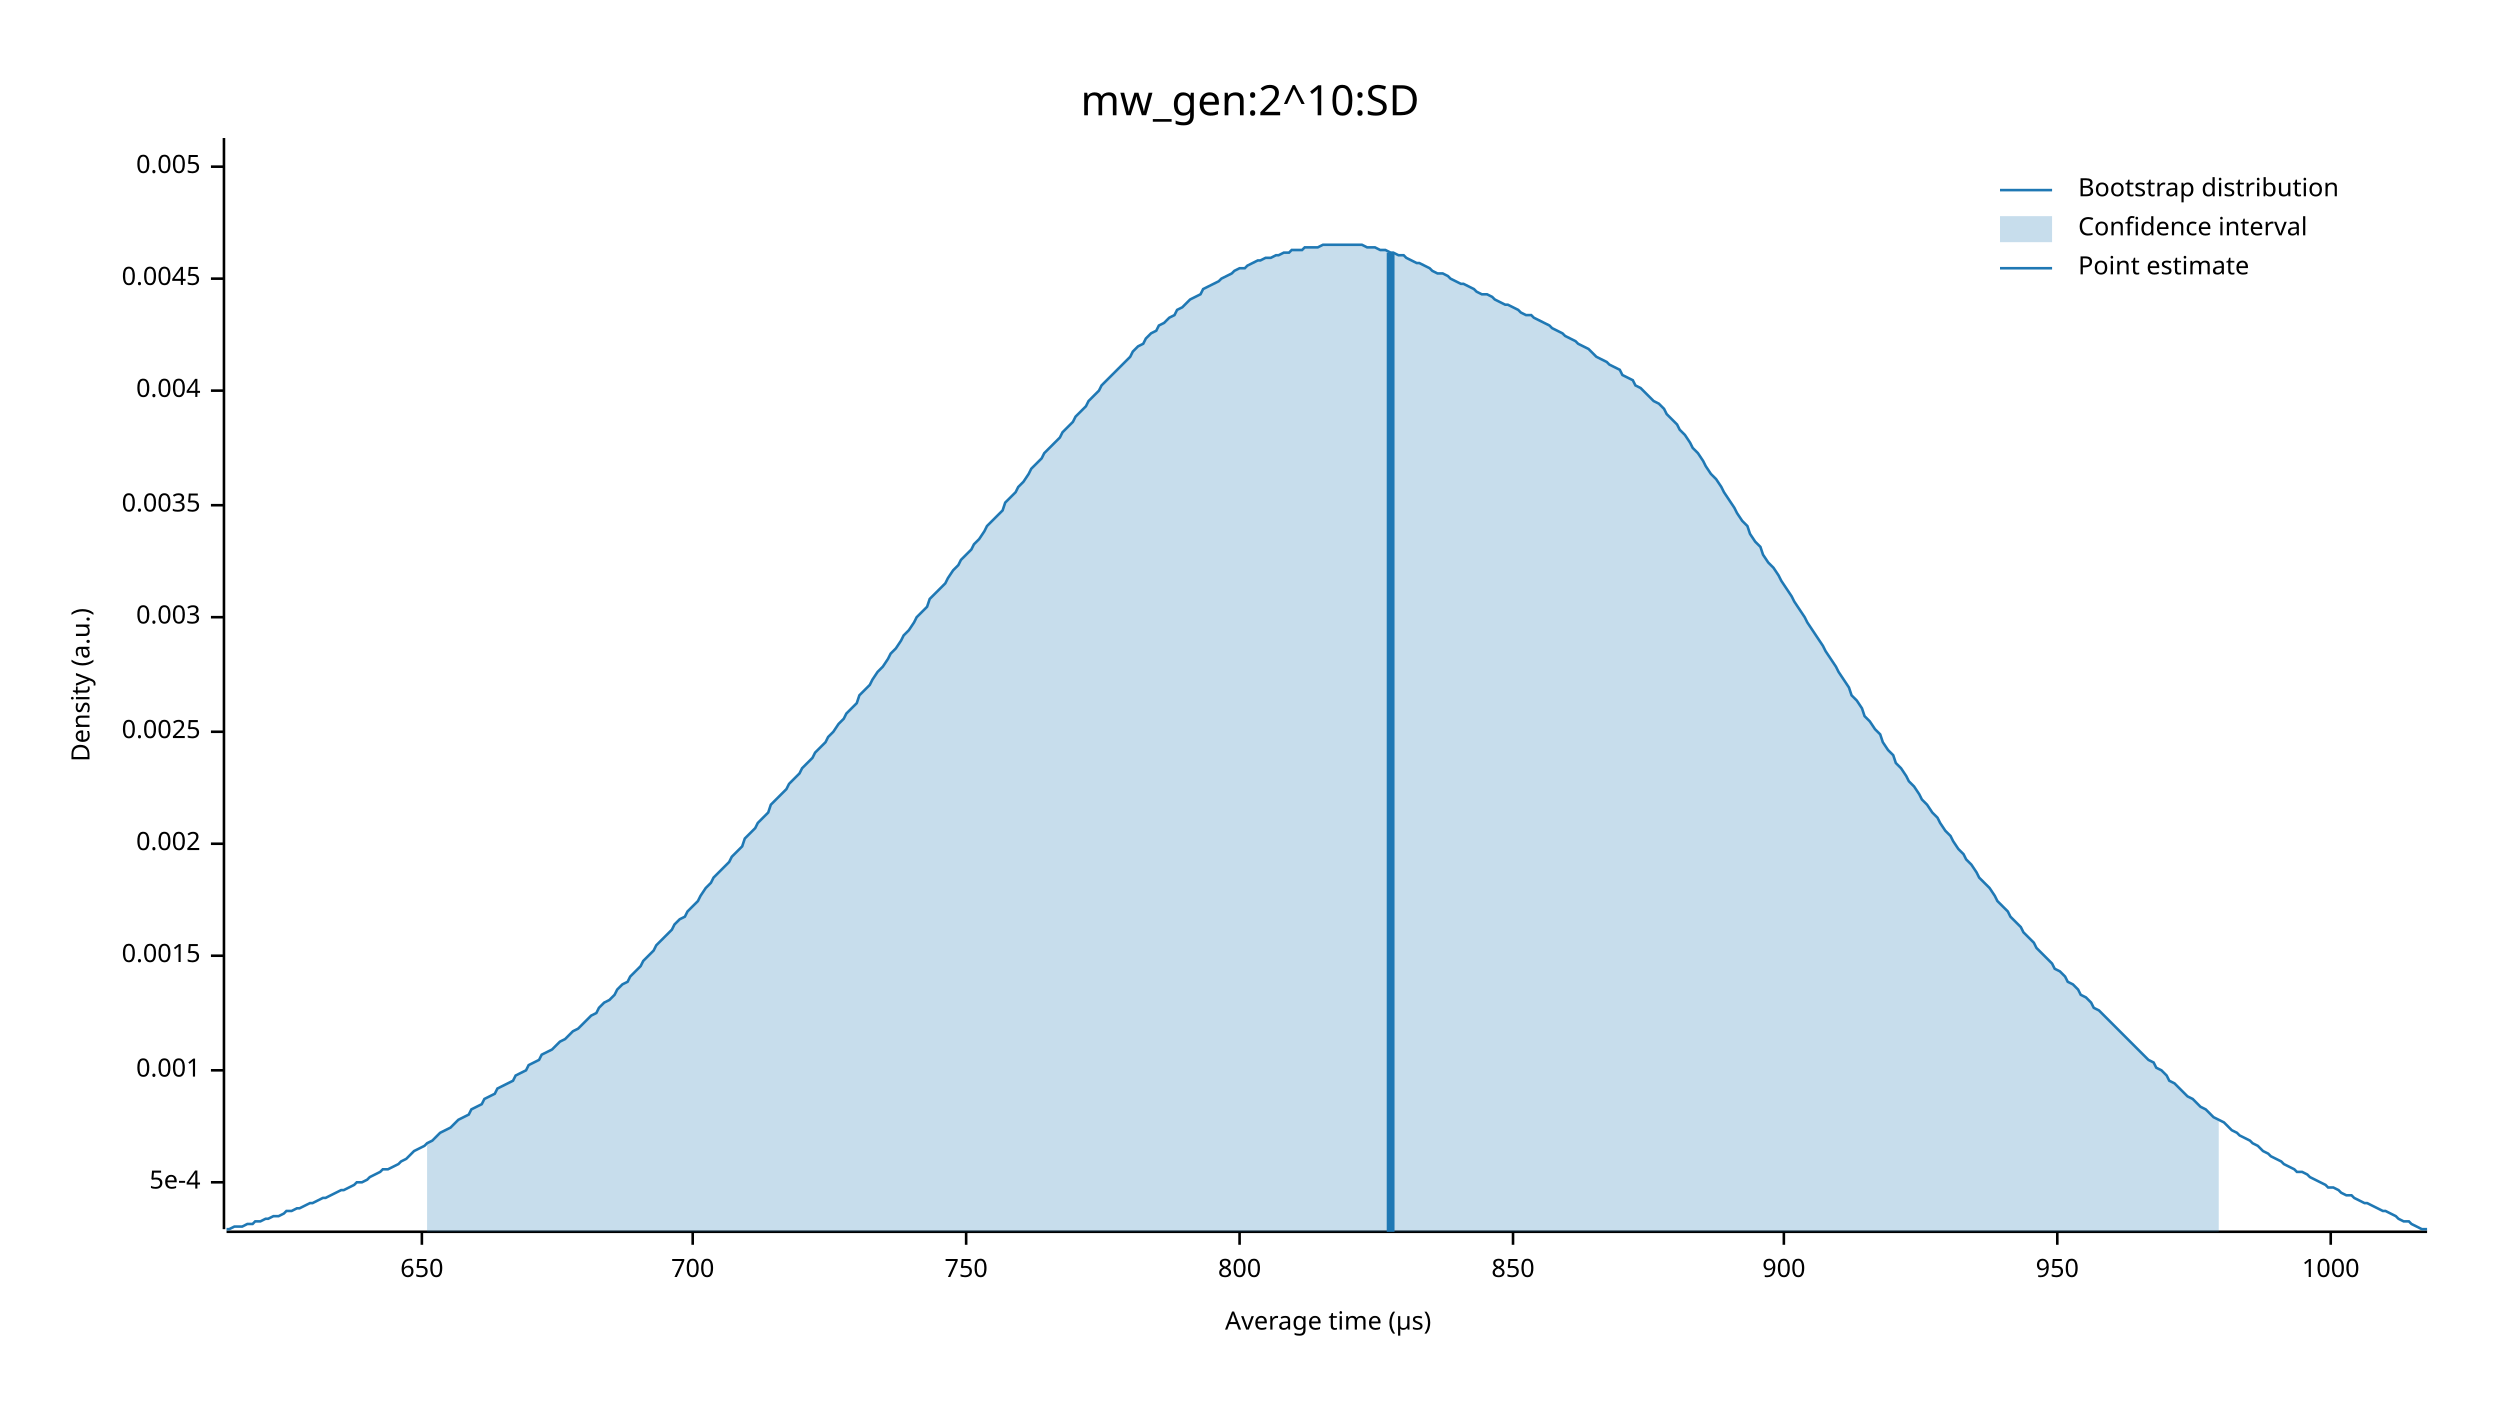
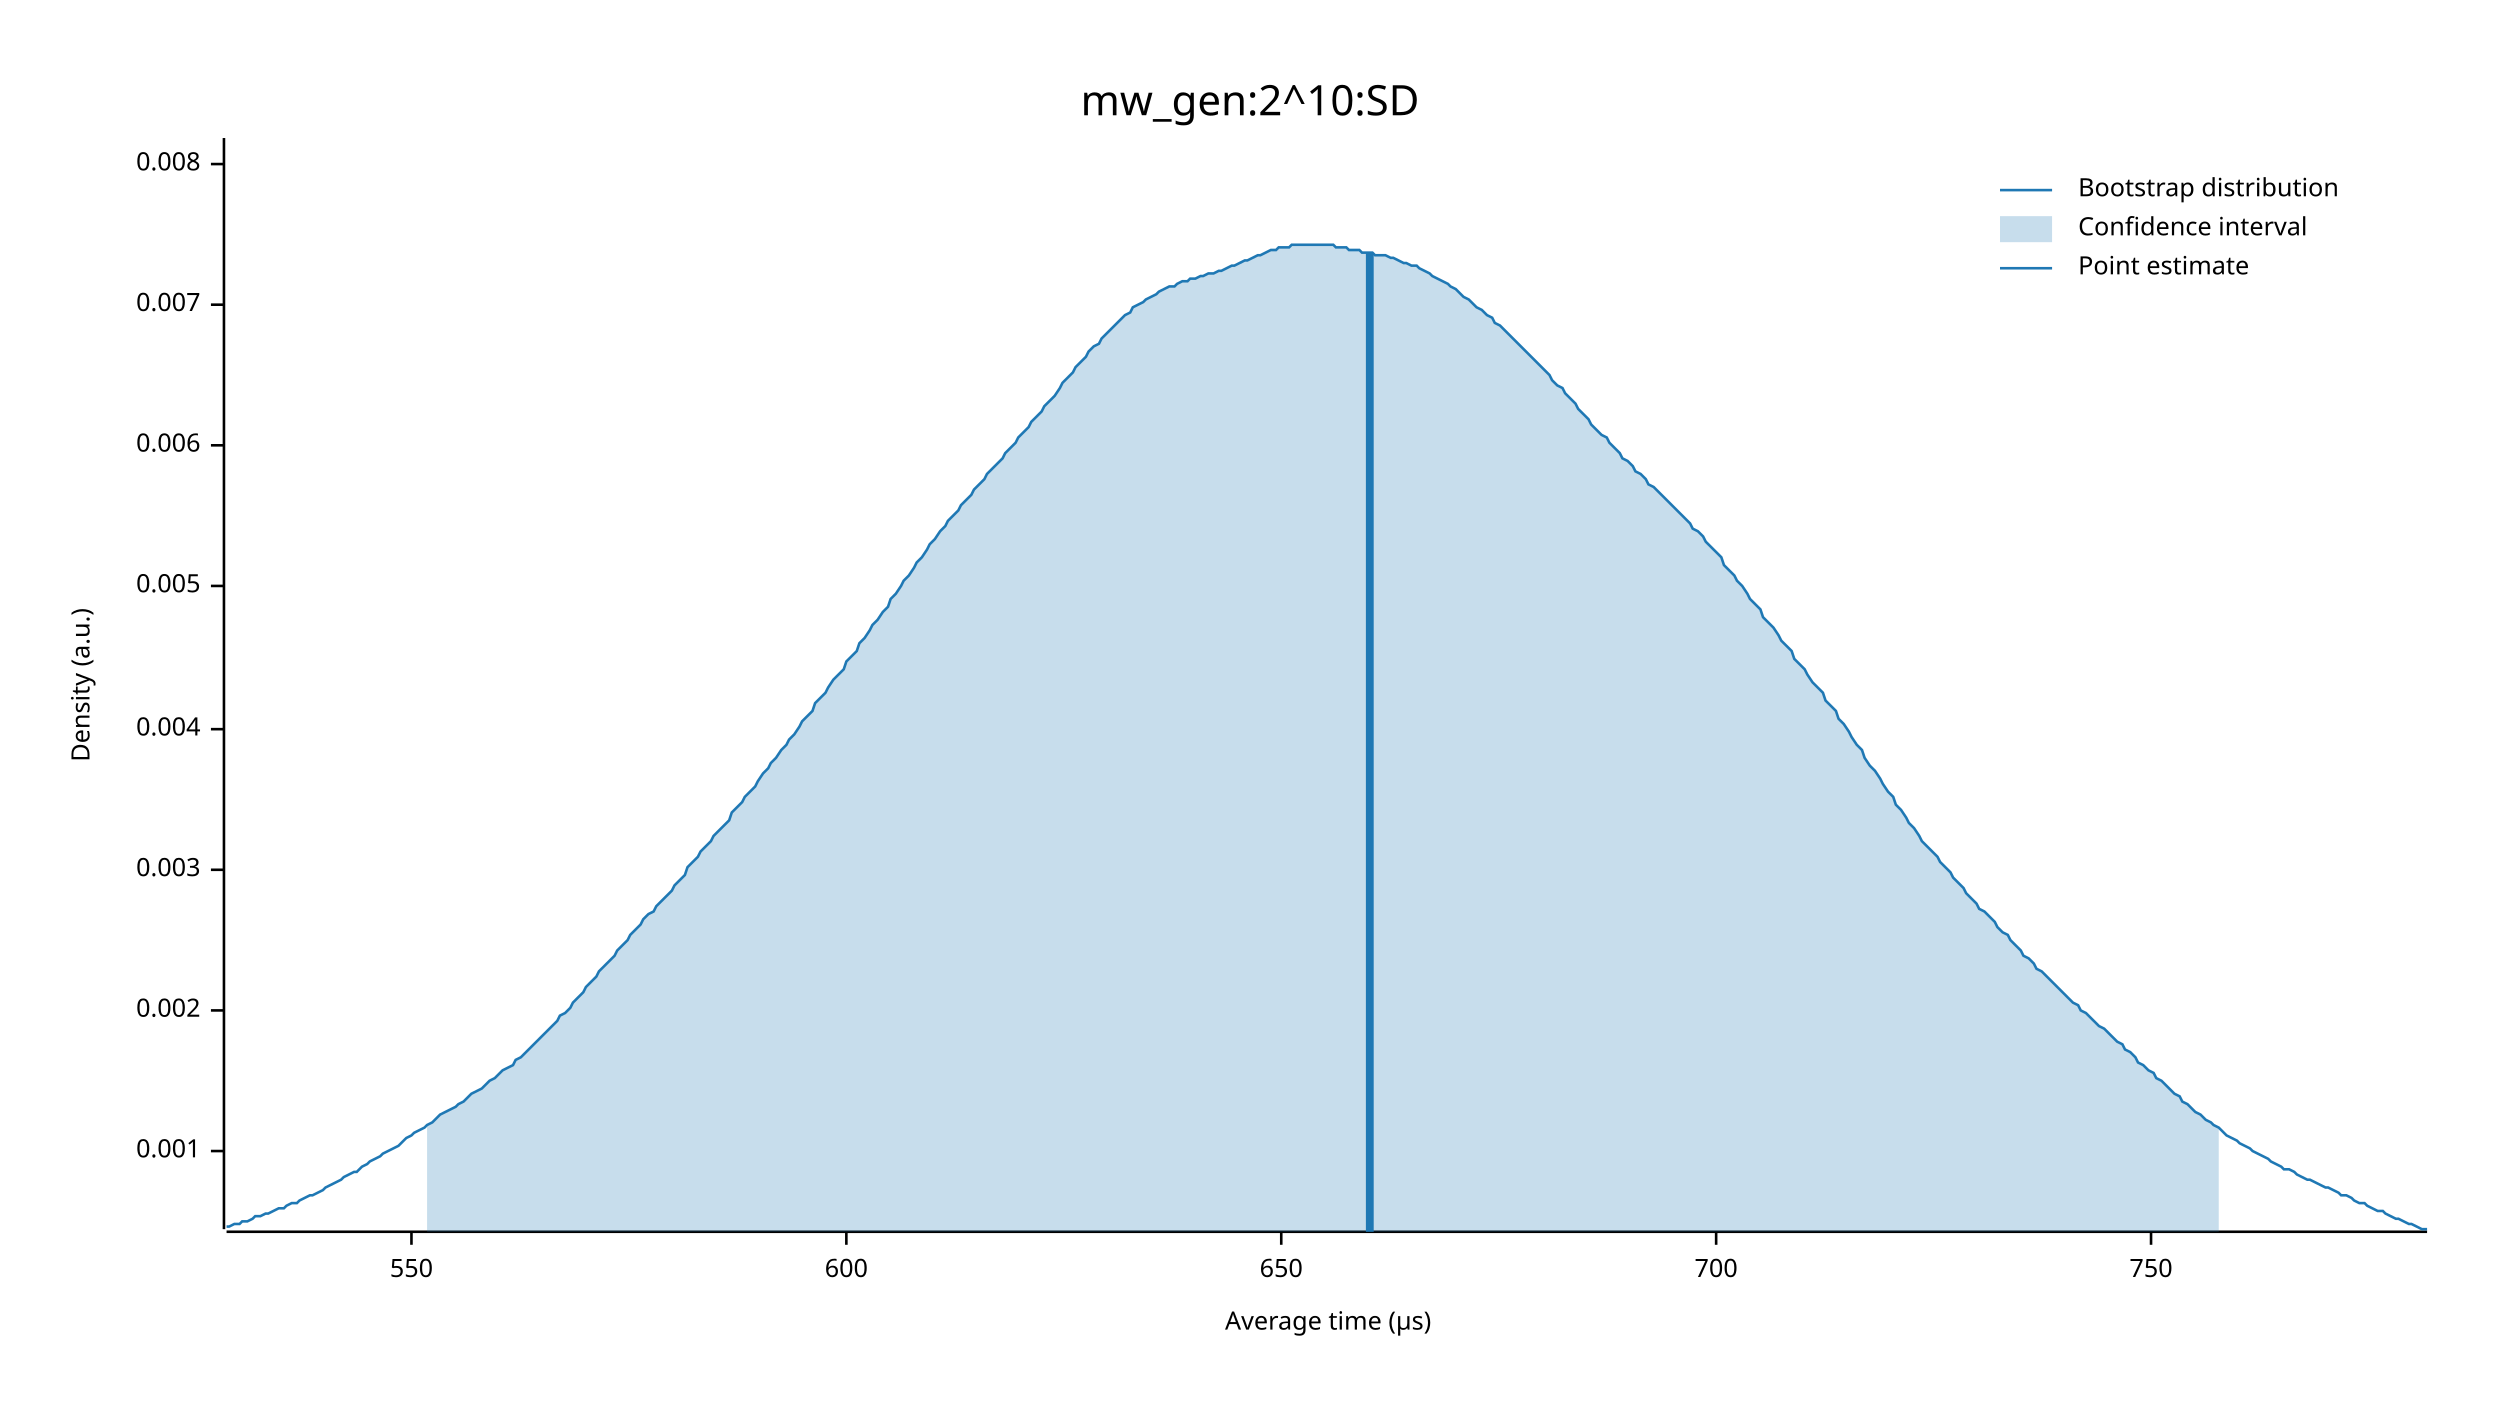
<svg xmlns="http://www.w3.org/2000/svg" width="960" height="540" viewBox="0 0 960 540">
  <text x="480" y="32" dy="0.76em" text-anchor="middle" font-family="sans-serif" font-size="16.129" opacity="1" fill="#000000">
mw_gen:2^10:SD
</text>
  <text x="27" y="263" dy="0.76em" text-anchor="middle" font-family="sans-serif" font-size="9.677" opacity="1" fill="#000000" transform="rotate(270, 27, 263)">
Density (a.u.)
</text>
  <text x="510" y="513" dy="-0.5ex" text-anchor="middle" font-family="sans-serif" font-size="9.677" opacity="1" fill="#000000">
Average time (µs)
</text>
  <polyline fill="none" opacity="1" stroke="#000000" stroke-width="1" points="86,53 86,472 " />
-   <text x="77" y="454" dy="0.5ex" text-anchor="end" font-family="sans-serif" font-size="9.677" opacity="1" fill="#000000">
- 5e-4
- </text>
-   <polyline fill="none" opacity="1" stroke="#000000" stroke-width="1" points="81,454 86,454 " />
-   <text x="77" y="411" dy="0.5ex" text-anchor="end" font-family="sans-serif" font-size="9.677" opacity="1" fill="#000000">
+   <text x="77" y="442" dy="0.5ex" text-anchor="end" font-family="sans-serif" font-size="9.677" opacity="1" fill="#000000">
0.001
</text>
-   <polyline fill="none" opacity="1" stroke="#000000" stroke-width="1" points="81,411 86,411 " />
-   <text x="77" y="367" dy="0.5ex" text-anchor="end" font-family="sans-serif" font-size="9.677" opacity="1" fill="#000000">
- 0.0015
- </text>
-   <polyline fill="none" opacity="1" stroke="#000000" stroke-width="1" points="81,367 86,367 " />
-   <text x="77" y="324" dy="0.5ex" text-anchor="end" font-family="sans-serif" font-size="9.677" opacity="1" fill="#000000">
+   <polyline fill="none" opacity="1" stroke="#000000" stroke-width="1" points="81,442 86,442 " />
+   <text x="77" y="388" dy="0.5ex" text-anchor="end" font-family="sans-serif" font-size="9.677" opacity="1" fill="#000000">
0.002
</text>
-   <polyline fill="none" opacity="1" stroke="#000000" stroke-width="1" points="81,324 86,324 " />
-   <text x="77" y="281" dy="0.5ex" text-anchor="end" font-family="sans-serif" font-size="9.677" opacity="1" fill="#000000">
- 0.0025
- </text>
-   <polyline fill="none" opacity="1" stroke="#000000" stroke-width="1" points="81,281 86,281 " />
-   <text x="77" y="237" dy="0.5ex" text-anchor="end" font-family="sans-serif" font-size="9.677" opacity="1" fill="#000000">
+   <polyline fill="none" opacity="1" stroke="#000000" stroke-width="1" points="81,388 86,388 " />
+   <text x="77" y="334" dy="0.5ex" text-anchor="end" font-family="sans-serif" font-size="9.677" opacity="1" fill="#000000">
0.003
</text>
-   <polyline fill="none" opacity="1" stroke="#000000" stroke-width="1" points="81,237 86,237 " />
-   <text x="77" y="194" dy="0.5ex" text-anchor="end" font-family="sans-serif" font-size="9.677" opacity="1" fill="#000000">
- 0.0035
- </text>
-   <polyline fill="none" opacity="1" stroke="#000000" stroke-width="1" points="81,194 86,194 " />
-   <text x="77" y="150" dy="0.5ex" text-anchor="end" font-family="sans-serif" font-size="9.677" opacity="1" fill="#000000">
+   <polyline fill="none" opacity="1" stroke="#000000" stroke-width="1" points="81,334 86,334 " />
+   <text x="77" y="280" dy="0.5ex" text-anchor="end" font-family="sans-serif" font-size="9.677" opacity="1" fill="#000000">
0.004
</text>
-   <polyline fill="none" opacity="1" stroke="#000000" stroke-width="1" points="81,150 86,150 " />
-   <text x="77" y="107" dy="0.5ex" text-anchor="end" font-family="sans-serif" font-size="9.677" opacity="1" fill="#000000">
- 0.0045
- </text>
-   <polyline fill="none" opacity="1" stroke="#000000" stroke-width="1" points="81,107 86,107 " />
-   <text x="77" y="64" dy="0.5ex" text-anchor="end" font-family="sans-serif" font-size="9.677" opacity="1" fill="#000000">
+   <polyline fill="none" opacity="1" stroke="#000000" stroke-width="1" points="81,280 86,280 " />
+   <text x="77" y="225" dy="0.5ex" text-anchor="end" font-family="sans-serif" font-size="9.677" opacity="1" fill="#000000">
0.005
</text>
-   <polyline fill="none" opacity="1" stroke="#000000" stroke-width="1" points="81,64 86,64 " />
+   <polyline fill="none" opacity="1" stroke="#000000" stroke-width="1" points="81,225 86,225 " />
+   <text x="77" y="171" dy="0.5ex" text-anchor="end" font-family="sans-serif" font-size="9.677" opacity="1" fill="#000000">
+ 0.006
+ </text>
+   <polyline fill="none" opacity="1" stroke="#000000" stroke-width="1" points="81,171 86,171 " />
+   <text x="77" y="117" dy="0.5ex" text-anchor="end" font-family="sans-serif" font-size="9.677" opacity="1" fill="#000000">
+ 0.007
+ </text>
+   <polyline fill="none" opacity="1" stroke="#000000" stroke-width="1" points="81,117 86,117 " />
+   <text x="77" y="63" dy="0.5ex" text-anchor="end" font-family="sans-serif" font-size="9.677" opacity="1" fill="#000000">
+ 0.008
+ </text>
+   <polyline fill="none" opacity="1" stroke="#000000" stroke-width="1" points="81,63 86,63 " />
  <polyline fill="none" opacity="1" stroke="#000000" stroke-width="1" points="87,473 932,473 " />
-   <text x="162" y="483" dy="0.76em" text-anchor="middle" font-family="sans-serif" font-size="9.677" opacity="1" fill="#000000">
+   <text x="158" y="483" dy="0.76em" text-anchor="middle" font-family="sans-serif" font-size="9.677" opacity="1" fill="#000000">
+ 550
+ </text>
+   <polyline fill="none" opacity="1" stroke="#000000" stroke-width="1" points="158,473 158,478 " />
+   <text x="325" y="483" dy="0.76em" text-anchor="middle" font-family="sans-serif" font-size="9.677" opacity="1" fill="#000000">
+ 600
+ </text>
+   <polyline fill="none" opacity="1" stroke="#000000" stroke-width="1" points="325,473 325,478 " />
+   <text x="492" y="483" dy="0.76em" text-anchor="middle" font-family="sans-serif" font-size="9.677" opacity="1" fill="#000000">
650
</text>
-   <polyline fill="none" opacity="1" stroke="#000000" stroke-width="1" points="162,473 162,478 " />
-   <text x="266" y="483" dy="0.76em" text-anchor="middle" font-family="sans-serif" font-size="9.677" opacity="1" fill="#000000">
+   <polyline fill="none" opacity="1" stroke="#000000" stroke-width="1" points="492,473 492,478 " />
+   <text x="659" y="483" dy="0.76em" text-anchor="middle" font-family="sans-serif" font-size="9.677" opacity="1" fill="#000000">
700
</text>
-   <polyline fill="none" opacity="1" stroke="#000000" stroke-width="1" points="266,473 266,478 " />
-   <text x="371" y="483" dy="0.76em" text-anchor="middle" font-family="sans-serif" font-size="9.677" opacity="1" fill="#000000">
+   <polyline fill="none" opacity="1" stroke="#000000" stroke-width="1" points="659,473 659,478 " />
+   <text x="826" y="483" dy="0.76em" text-anchor="middle" font-family="sans-serif" font-size="9.677" opacity="1" fill="#000000">
750
</text>
-   <polyline fill="none" opacity="1" stroke="#000000" stroke-width="1" points="371,473 371,478 " />
-   <text x="476" y="483" dy="0.76em" text-anchor="middle" font-family="sans-serif" font-size="9.677" opacity="1" fill="#000000">
- 800
- </text>
-   <polyline fill="none" opacity="1" stroke="#000000" stroke-width="1" points="476,473 476,478 " />
-   <text x="581" y="483" dy="0.76em" text-anchor="middle" font-family="sans-serif" font-size="9.677" opacity="1" fill="#000000">
- 850
- </text>
-   <polyline fill="none" opacity="1" stroke="#000000" stroke-width="1" points="581,473 581,478 " />
-   <text x="685" y="483" dy="0.76em" text-anchor="middle" font-family="sans-serif" font-size="9.677" opacity="1" fill="#000000">
- 900
- </text>
-   <polyline fill="none" opacity="1" stroke="#000000" stroke-width="1" points="685,473 685,478 " />
-   <text x="790" y="483" dy="0.76em" text-anchor="middle" font-family="sans-serif" font-size="9.677" opacity="1" fill="#000000">
- 950
- </text>
-   <polyline fill="none" opacity="1" stroke="#000000" stroke-width="1" points="790,473 790,478 " />
-   <text x="895" y="483" dy="0.76em" text-anchor="middle" font-family="sans-serif" font-size="9.677" opacity="1" fill="#000000">
- 1000
- </text>
-   <polyline fill="none" opacity="1" stroke="#000000" stroke-width="1" points="895,473 895,478 " />
-   <polyline fill="none" opacity="1" stroke="#1F78B4" stroke-width="1" points="87,472 88,472 90,471 92,471 93,471 95,470 97,470 98,469 100,469 102,468 103,468 105,467 107,467 109,466 110,465 112,465 114,464 115,464 117,463 119,462 120,462 122,461 124,460 125,460 127,459 129,458 131,457 132,457 134,456 136,455 137,454 139,454 141,453 142,452 144,451 146,450 147,449 149,449 151,448 153,447 154,446 156,445 158,443 159,442 161,441 163,440 164,439 166,438 168,436 169,435 171,434 173,433 175,431 176,430 178,429 180,428 181,426 183,425 185,424 186,422 188,421 190,420 191,418 193,417 195,416 197,415 198,413 200,412 202,411 203,409 205,408 207,407 208,405 210,404 212,403 214,401 215,400 217,399 219,397 220,396 222,395 224,393 225,392 227,390 229,389 230,387 232,385 234,384 236,382 237,380 239,378 241,377 242,375 244,373 246,371 247,369 249,367 251,365 252,363 254,361 256,359 258,357 259,355 261,353 263,352 264,350 266,348 268,346 269,344 271,341 273,339 274,337 276,335 278,333 280,331 281,329 283,327 285,325 286,322 288,320 290,318 291,316 293,314 295,312 296,309 298,307 300,305 302,303 303,301 305,299 307,297 308,295 310,293 312,291 313,289 315,287 317,285 318,283 320,281 322,278 324,276 325,274 327,272 329,270 330,267 332,265 334,263 335,261 337,258 339,256 341,253 342,251 344,249 346,246 347,244 349,242 351,239 352,237 354,235 356,233 357,230 359,228 361,226 363,224 364,222 366,219 368,217 369,215 371,213 373,211 374,209 376,207 378,204 379,202 381,200 383,198 385,196 386,193 388,191 390,189 391,187 393,185 395,182 396,180 398,178 400,176 401,174 403,172 405,170 407,168 408,166 410,164 412,162 413,160 415,158 417,156 418,154 420,152 422,150 423,148 425,146 427,144 429,142 430,141 432,139 434,137 435,135 437,133 439,132 440,130 442,128 444,127 445,125 447,124 449,122 451,121 452,119 454,118 456,116 457,115 459,114 461,113 462,111 464,110 466,109 468,108 469,107 471,106 473,105 474,104 476,103 478,103 479,102 481,101 483,100 484,100 486,99 488,99 490,98 491,98 493,97 495,97 496,96 498,96 500,96 501,95 503,95 505,95 506,95 508,94 510,94 512,94 513,94 515,94 517,94 518,94 520,94 522,94 523,94 525,95 527,95 528,95 530,96 532,96 534,97 535,97 537,98 539,98 540,99 542,100 544,101 545,101 547,102 549,103 550,104 552,105 554,105 556,106 557,107 559,108 561,109 562,109 564,110 566,111 567,112 569,113 571,113 573,114 574,115 576,116 578,117 579,117 581,118 583,119 584,120 586,121 588,121 589,122 591,123 593,124 595,125 596,126 598,127 600,128 601,129 603,130 605,131 606,132 608,133 610,134 611,135 613,137 615,138 617,139 618,140 620,141 622,142 623,144 625,145 627,146 628,148 630,149 632,151 633,152 635,154 637,155 639,157 640,159 642,161 644,163 645,165 647,167 649,170 650,172 652,174 654,177 655,179 657,182 659,184 661,187 662,189 664,192 666,195 667,197 669,200 671,202 672,205 674,208 676,210 677,213 679,216 681,218 683,221 684,223 686,226 688,229 689,231 691,234 693,237 694,239 696,242 698,245 700,248 701,250 703,253 705,256 706,258 708,261 710,264 711,267 713,269 715,272 716,275 718,277 720,280 722,282 723,285 725,288 727,290 728,293 730,295 732,298 733,300 735,302 737,305 738,307 740,309 742,312 744,314 745,316 747,319 749,321 750,323 752,326 754,328 755,330 757,332 759,335 760,337 762,339 764,341 766,344 767,346 769,348 771,350 772,352 774,354 776,356 777,358 779,360 781,362 782,364 784,366 786,368 788,370 789,372 791,373 793,375 794,377 796,378 798,380 799,382 801,383 803,385 804,387 806,388 808,390 810,392 811,393 813,395 815,397 816,398 818,400 820,402 821,403 823,405 825,407 827,408 828,410 830,411 832,413 833,415 835,416 837,418 838,419 840,421 842,422 843,423 845,425 847,426 849,428 850,429 852,430 854,431 855,432 857,434 859,435 860,436 862,437 864,438 865,439 867,440 869,442 871,443 872,444 874,445 876,446 877,447 879,448 881,449 882,450 884,450 886,451 887,452 889,453 891,454 893,455 894,456 896,456 898,457 899,458 901,459 903,459 904,460 906,461 908,462 909,462 911,463 913,464 915,465 916,465 918,466 920,467 921,468 923,469 925,469 926,470 928,471 930,472 932,472 " />
-   <polygon opacity="0.25" fill="#1F78B4" points="164,439 166,438 168,436 169,435 171,434 173,433 175,431 176,430 178,429 180,428 181,426 183,425 185,424 186,422 188,421 190,420 191,418 193,417 195,416 197,415 198,413 200,412 202,411 203,409 205,408 207,407 208,405 210,404 212,403 214,401 215,400 217,399 219,397 220,396 222,395 224,393 225,392 227,390 229,389 230,387 232,385 234,384 236,382 237,380 239,378 241,377 242,375 244,373 246,371 247,369 249,367 251,365 252,363 254,361 256,359 258,357 259,355 261,353 263,352 264,350 266,348 268,346 269,344 271,341 273,339 274,337 276,335 278,333 280,331 281,329 283,327 285,325 286,322 288,320 290,318 291,316 293,314 295,312 296,309 298,307 300,305 302,303 303,301 305,299 307,297 308,295 310,293 312,291 313,289 315,287 317,285 318,283 320,281 322,278 324,276 325,274 327,272 329,270 330,267 332,265 334,263 335,261 337,258 339,256 341,253 342,251 344,249 346,246 347,244 349,242 351,239 352,237 354,235 356,233 357,230 359,228 361,226 363,224 364,222 366,219 368,217 369,215 371,213 373,211 374,209 376,207 378,204 379,202 381,200 383,198 385,196 386,193 388,191 390,189 391,187 393,185 395,182 396,180 398,178 400,176 401,174 403,172 405,170 407,168 408,166 410,164 412,162 413,160 415,158 417,156 418,154 420,152 422,150 423,148 425,146 427,144 429,142 430,141 432,139 434,137 435,135 437,133 439,132 440,130 442,128 444,127 445,125 447,124 449,122 451,121 452,119 454,118 456,116 457,115 459,114 461,113 462,111 464,110 466,109 468,108 469,107 471,106 473,105 474,104 476,103 478,103 479,102 481,101 483,100 484,100 486,99 488,99 490,98 491,98 493,97 495,97 496,96 498,96 500,96 501,95 503,95 505,95 506,95 508,94 510,94 512,94 513,94 515,94 517,94 518,94 520,94 522,94 523,94 525,95 527,95 528,95 530,96 532,96 534,97 535,97 537,98 539,98 540,99 542,100 544,101 545,101 547,102 549,103 550,104 552,105 554,105 556,106 557,107 559,108 561,109 562,109 564,110 566,111 567,112 569,113 571,113 573,114 574,115 576,116 578,117 579,117 581,118 583,119 584,120 586,121 588,121 589,122 591,123 593,124 595,125 596,126 598,127 600,128 601,129 603,130 605,131 606,132 608,133 610,134 611,135 613,137 615,138 617,139 618,140 620,141 622,142 623,144 625,145 627,146 628,148 630,149 632,151 633,152 635,154 637,155 639,157 640,159 642,161 644,163 645,165 647,167 649,170 650,172 652,174 654,177 655,179 657,182 659,184 661,187 662,189 664,192 666,195 667,197 669,200 671,202 672,205 674,208 676,210 677,213 679,216 681,218 683,221 684,223 686,226 688,229 689,231 691,234 693,237 694,239 696,242 698,245 700,248 701,250 703,253 705,256 706,258 708,261 710,264 711,267 713,269 715,272 716,275 718,277 720,280 722,282 723,285 725,288 727,290 728,293 730,295 732,298 733,300 735,302 737,305 738,307 740,309 742,312 744,314 745,316 747,319 749,321 750,323 752,326 754,328 755,330 757,332 759,335 760,337 762,339 764,341 766,344 767,346 769,348 771,350 772,352 774,354 776,356 777,358 779,360 781,362 782,364 784,366 786,368 788,370 789,372 791,373 793,375 794,377 796,378 798,380 799,382 801,383 803,385 804,387 806,388 808,390 810,392 811,393 813,395 815,397 816,398 818,400 820,402 821,403 823,405 825,407 827,408 828,410 830,411 832,413 833,415 835,416 837,418 838,419 840,421 842,422 843,423 845,425 847,426 849,428 850,429 852,430 852,473 164,473 " />
-   <polyline fill="none" opacity="1" stroke="#1F78B4" stroke-width="3" points="534,473 534,97 " />
+   <polyline fill="none" opacity="1" stroke="#000000" stroke-width="1" points="826,473 826,478 " />
+   <polyline fill="none" opacity="1" stroke="#1F78B4" stroke-width="1" points="87,471 88,471 90,470 92,470 93,469 95,469 97,468 98,467 100,467 102,466 103,466 105,465 107,464 109,464 110,463 112,462 114,462 115,461 117,460 119,459 120,459 122,458 124,457 125,456 127,455 129,454 131,453 132,452 134,451 136,450 137,450 139,448 141,447 142,446 144,445 146,444 147,443 149,442 151,441 153,440 154,439 156,437 158,436 159,435 161,434 163,433 164,432 166,431 168,429 169,428 171,427 173,426 175,425 176,424 178,423 180,421 181,420 183,419 185,418 186,417 188,415 190,414 191,413 193,411 195,410 197,409 198,407 200,406 202,404 203,403 205,401 207,399 208,398 210,396 212,394 214,392 215,390 217,389 219,387 220,385 222,383 224,381 225,379 227,377 229,375 230,373 232,371 234,369 236,367 237,365 239,363 241,361 242,359 244,357 246,355 247,353 249,351 251,350 252,348 254,346 256,344 258,342 259,340 261,338 263,336 264,333 266,331 268,329 269,327 271,325 273,323 274,321 276,319 278,317 280,315 281,312 283,310 285,308 286,306 288,304 290,302 291,300 293,297 295,295 296,293 298,291 300,288 302,286 303,284 305,282 307,279 308,277 310,275 312,273 313,270 315,268 317,266 318,264 320,261 322,259 324,257 325,254 327,252 329,250 330,247 332,245 334,242 335,240 337,238 339,235 341,233 342,230 344,228 346,225 347,223 349,221 351,218 352,216 354,214 356,211 357,209 359,207 361,204 363,202 364,200 366,198 368,196 369,194 371,192 373,190 374,188 376,186 378,184 379,182 381,180 383,178 385,176 386,174 388,172 390,170 391,168 393,166 395,164 396,162 398,160 400,158 401,156 403,154 405,152 407,149 408,147 410,145 412,143 413,141 415,139 417,137 418,135 420,133 422,132 423,130 425,128 427,126 429,124 430,123 432,121 434,120 435,118 437,117 439,116 440,115 442,114 444,113 445,112 447,111 449,110 451,110 452,109 454,108 456,108 457,107 459,107 461,106 462,106 464,105 466,105 468,104 469,104 471,103 473,102 474,102 476,101 478,100 479,100 481,99 483,98 484,98 486,97 488,96 490,96 491,95 493,95 495,95 496,94 498,94 500,94 501,94 503,94 505,94 506,94 508,94 510,94 512,94 513,95 515,95 517,95 518,96 520,96 522,96 523,97 525,97 527,97 528,98 530,98 532,98 534,99 535,99 537,100 539,101 540,101 542,102 544,102 545,103 547,104 549,105 550,106 552,107 554,108 556,109 557,110 559,111 561,113 562,114 564,115 566,117 567,118 569,119 571,121 573,122 574,124 576,125 578,127 579,128 581,130 583,132 584,133 586,135 588,137 589,138 591,140 593,142 595,144 596,146 598,148 600,149 601,151 603,153 605,155 606,157 608,159 610,161 611,163 613,165 615,167 617,168 618,170 620,172 622,174 623,176 625,177 627,179 628,181 630,182 632,184 633,186 635,187 637,189 639,191 640,192 642,194 644,196 645,197 647,199 649,201 650,203 652,204 654,206 655,208 657,210 659,212 661,214 662,217 664,219 666,221 667,223 669,225 671,228 672,230 674,232 676,234 677,237 679,239 681,241 683,244 684,246 686,248 688,250 689,253 691,255 693,257 694,259 696,262 698,264 700,266 701,269 703,271 705,273 706,276 708,278 710,281 711,283 713,286 715,288 716,291 718,294 720,296 722,299 723,301 725,304 727,306 728,309 730,311 732,314 733,316 735,318 737,321 738,323 740,325 742,327 744,329 745,331 747,333 749,335 750,337 752,339 754,341 755,343 757,345 759,347 760,349 762,350 764,352 766,354 767,356 769,358 771,359 772,361 774,363 776,365 777,367 779,368 781,370 782,372 784,373 786,375 788,377 789,378 791,380 793,382 794,383 796,385 798,386 799,388 801,389 803,391 804,392 806,394 808,395 810,397 811,398 813,400 815,401 816,403 818,404 820,406 821,408 823,409 825,411 827,412 828,414 830,415 832,417 833,418 835,420 837,421 838,423 840,424 842,426 843,427 845,428 847,430 849,431 850,432 852,433 854,435 855,436 857,437 859,438 860,439 862,440 864,441 865,442 867,443 869,444 871,445 872,446 874,447 876,448 877,449 879,449 881,450 882,451 884,452 886,453 887,453 889,454 891,455 893,456 894,456 896,457 898,458 899,459 901,459 903,460 904,461 906,462 908,462 909,463 911,464 913,465 915,465 916,466 918,467 920,468 921,468 923,469 925,470 926,470 928,471 930,472 932,472 " />
+   <polygon opacity="0.25" fill="#1F78B4" points="164,432 166,431 168,429 169,428 171,427 173,426 175,425 176,424 178,423 180,421 181,420 183,419 185,418 186,417 188,415 190,414 191,413 193,411 195,410 197,409 198,407 200,406 202,404 203,403 205,401 207,399 208,398 210,396 212,394 214,392 215,390 217,389 219,387 220,385 222,383 224,381 225,379 227,377 229,375 230,373 232,371 234,369 236,367 237,365 239,363 241,361 242,359 244,357 246,355 247,353 249,351 251,350 252,348 254,346 256,344 258,342 259,340 261,338 263,336 264,333 266,331 268,329 269,327 271,325 273,323 274,321 276,319 278,317 280,315 281,312 283,310 285,308 286,306 288,304 290,302 291,300 293,297 295,295 296,293 298,291 300,288 302,286 303,284 305,282 307,279 308,277 310,275 312,273 313,270 315,268 317,266 318,264 320,261 322,259 324,257 325,254 327,252 329,250 330,247 332,245 334,242 335,240 337,238 339,235 341,233 342,230 344,228 346,225 347,223 349,221 351,218 352,216 354,214 356,211 357,209 359,207 361,204 363,202 364,200 366,198 368,196 369,194 371,192 373,190 374,188 376,186 378,184 379,182 381,180 383,178 385,176 386,174 388,172 390,170 391,168 393,166 395,164 396,162 398,160 400,158 401,156 403,154 405,152 407,149 408,147 410,145 412,143 413,141 415,139 417,137 418,135 420,133 422,132 423,130 425,128 427,126 429,124 430,123 432,121 434,120 435,118 437,117 439,116 440,115 442,114 444,113 445,112 447,111 449,110 451,110 452,109 454,108 456,108 457,107 459,107 461,106 462,106 464,105 466,105 468,104 469,104 471,103 473,102 474,102 476,101 478,100 479,100 481,99 483,98 484,98 486,97 488,96 490,96 491,95 493,95 495,95 496,94 498,94 500,94 501,94 503,94 505,94 506,94 508,94 510,94 512,94 513,95 515,95 517,95 518,96 520,96 522,96 523,97 525,97 527,97 528,98 530,98 532,98 534,99 535,99 537,100 539,101 540,101 542,102 544,102 545,103 547,104 549,105 550,106 552,107 554,108 556,109 557,110 559,111 561,113 562,114 564,115 566,117 567,118 569,119 571,121 573,122 574,124 576,125 578,127 579,128 581,130 583,132 584,133 586,135 588,137 589,138 591,140 593,142 595,144 596,146 598,148 600,149 601,151 603,153 605,155 606,157 608,159 610,161 611,163 613,165 615,167 617,168 618,170 620,172 622,174 623,176 625,177 627,179 628,181 630,182 632,184 633,186 635,187 637,189 639,191 640,192 642,194 644,196 645,197 647,199 649,201 650,203 652,204 654,206 655,208 657,210 659,212 661,214 662,217 664,219 666,221 667,223 669,225 671,228 672,230 674,232 676,234 677,237 679,239 681,241 683,244 684,246 686,248 688,250 689,253 691,255 693,257 694,259 696,262 698,264 700,266 701,269 703,271 705,273 706,276 708,278 710,281 711,283 713,286 715,288 716,291 718,294 720,296 722,299 723,301 725,304 727,306 728,309 730,311 732,314 733,316 735,318 737,321 738,323 740,325 742,327 744,329 745,331 747,333 749,335 750,337 752,339 754,341 755,343 757,345 759,347 760,349 762,350 764,352 766,354 767,356 769,358 771,359 772,361 774,363 776,365 777,367 779,368 781,370 782,372 784,373 786,375 788,377 789,378 791,380 793,382 794,383 796,385 798,386 799,388 801,389 803,391 804,392 806,394 808,395 810,397 811,398 813,400 815,401 816,403 818,404 820,406 821,408 823,409 825,411 827,412 828,414 830,415 832,417 833,418 835,420 837,421 838,423 840,424 842,426 843,427 845,428 847,430 849,431 850,432 852,433 852,473 164,473 " />
+   <polyline fill="none" opacity="1" stroke="#1F78B4" stroke-width="3" points="526,473 526,97 " />
  <text x="798" y="68" dy="0.76em" text-anchor="start" font-family="sans-serif" font-size="9.677" opacity="1" fill="#000000">
Bootstrap distribution
</text>
  <text x="798" y="83" dy="0.76em" text-anchor="start" font-family="sans-serif" font-size="9.677" opacity="1" fill="#000000">
Confidence interval
</text>
  <text x="798" y="98" dy="0.76em" text-anchor="start" font-family="sans-serif" font-size="9.677" opacity="1" fill="#000000">
Point estimate
</text>
  <polyline fill="none" opacity="1" stroke="#1F78B4" stroke-width="1" points="768,73 788,73 " />
  <rect x="768" y="83" width="20" height="10" opacity="0.25" fill="#1F78B4" stroke="none" />
  <polyline fill="none" opacity="1" stroke="#1F78B4" stroke-width="1" points="768,103 788,103 " />
</svg>
